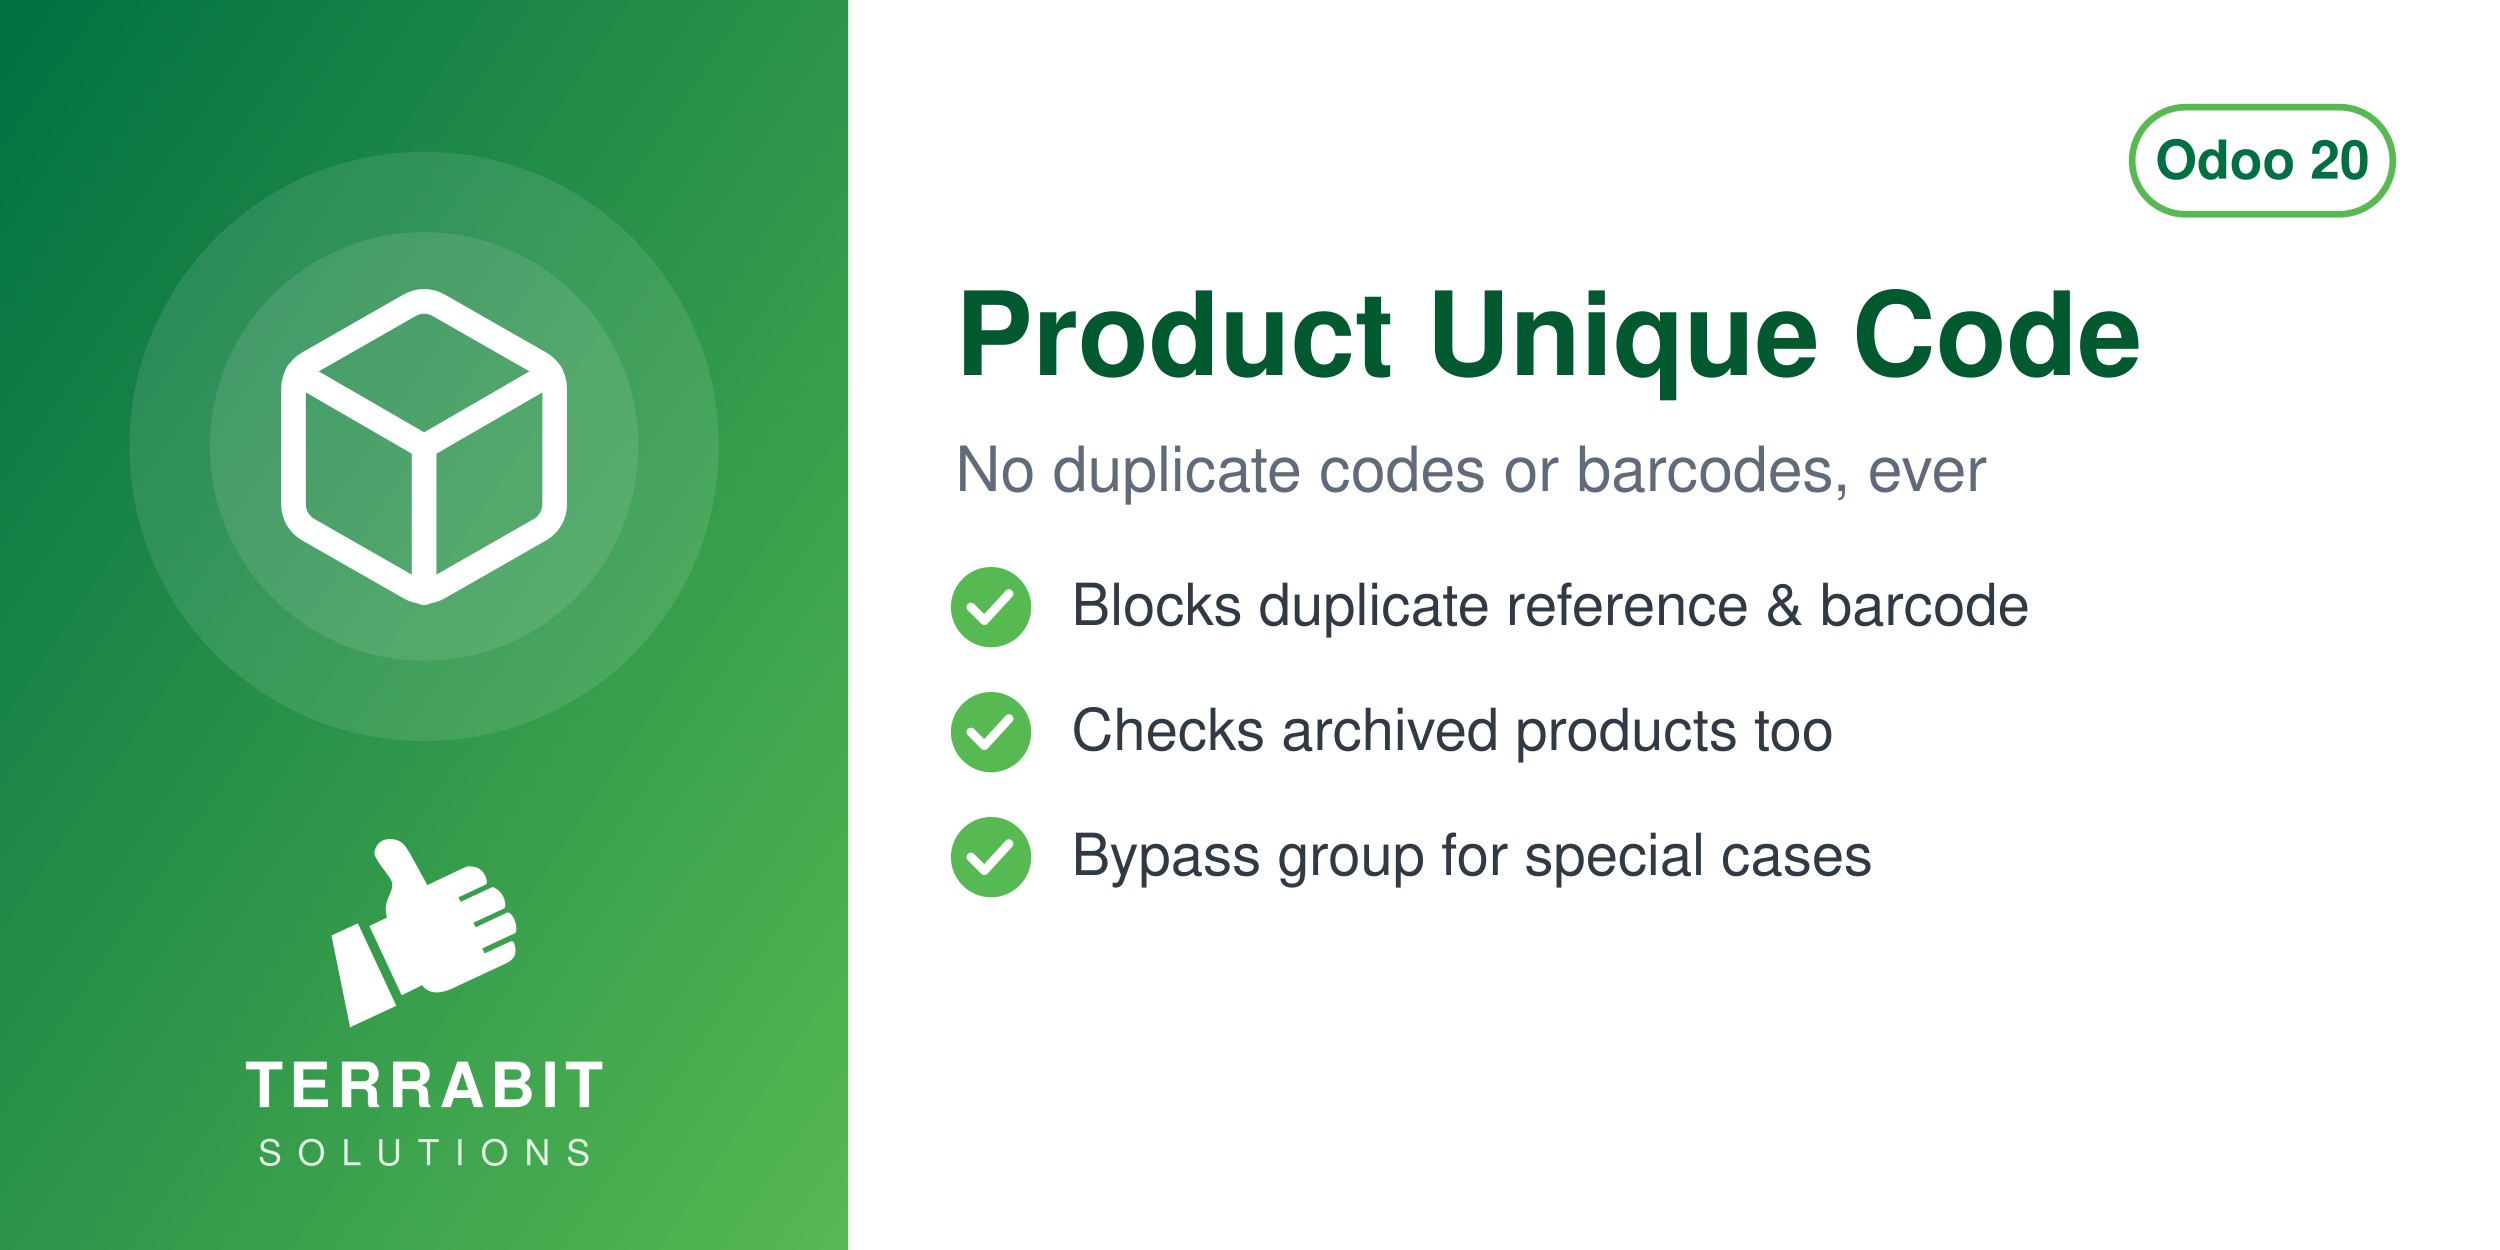
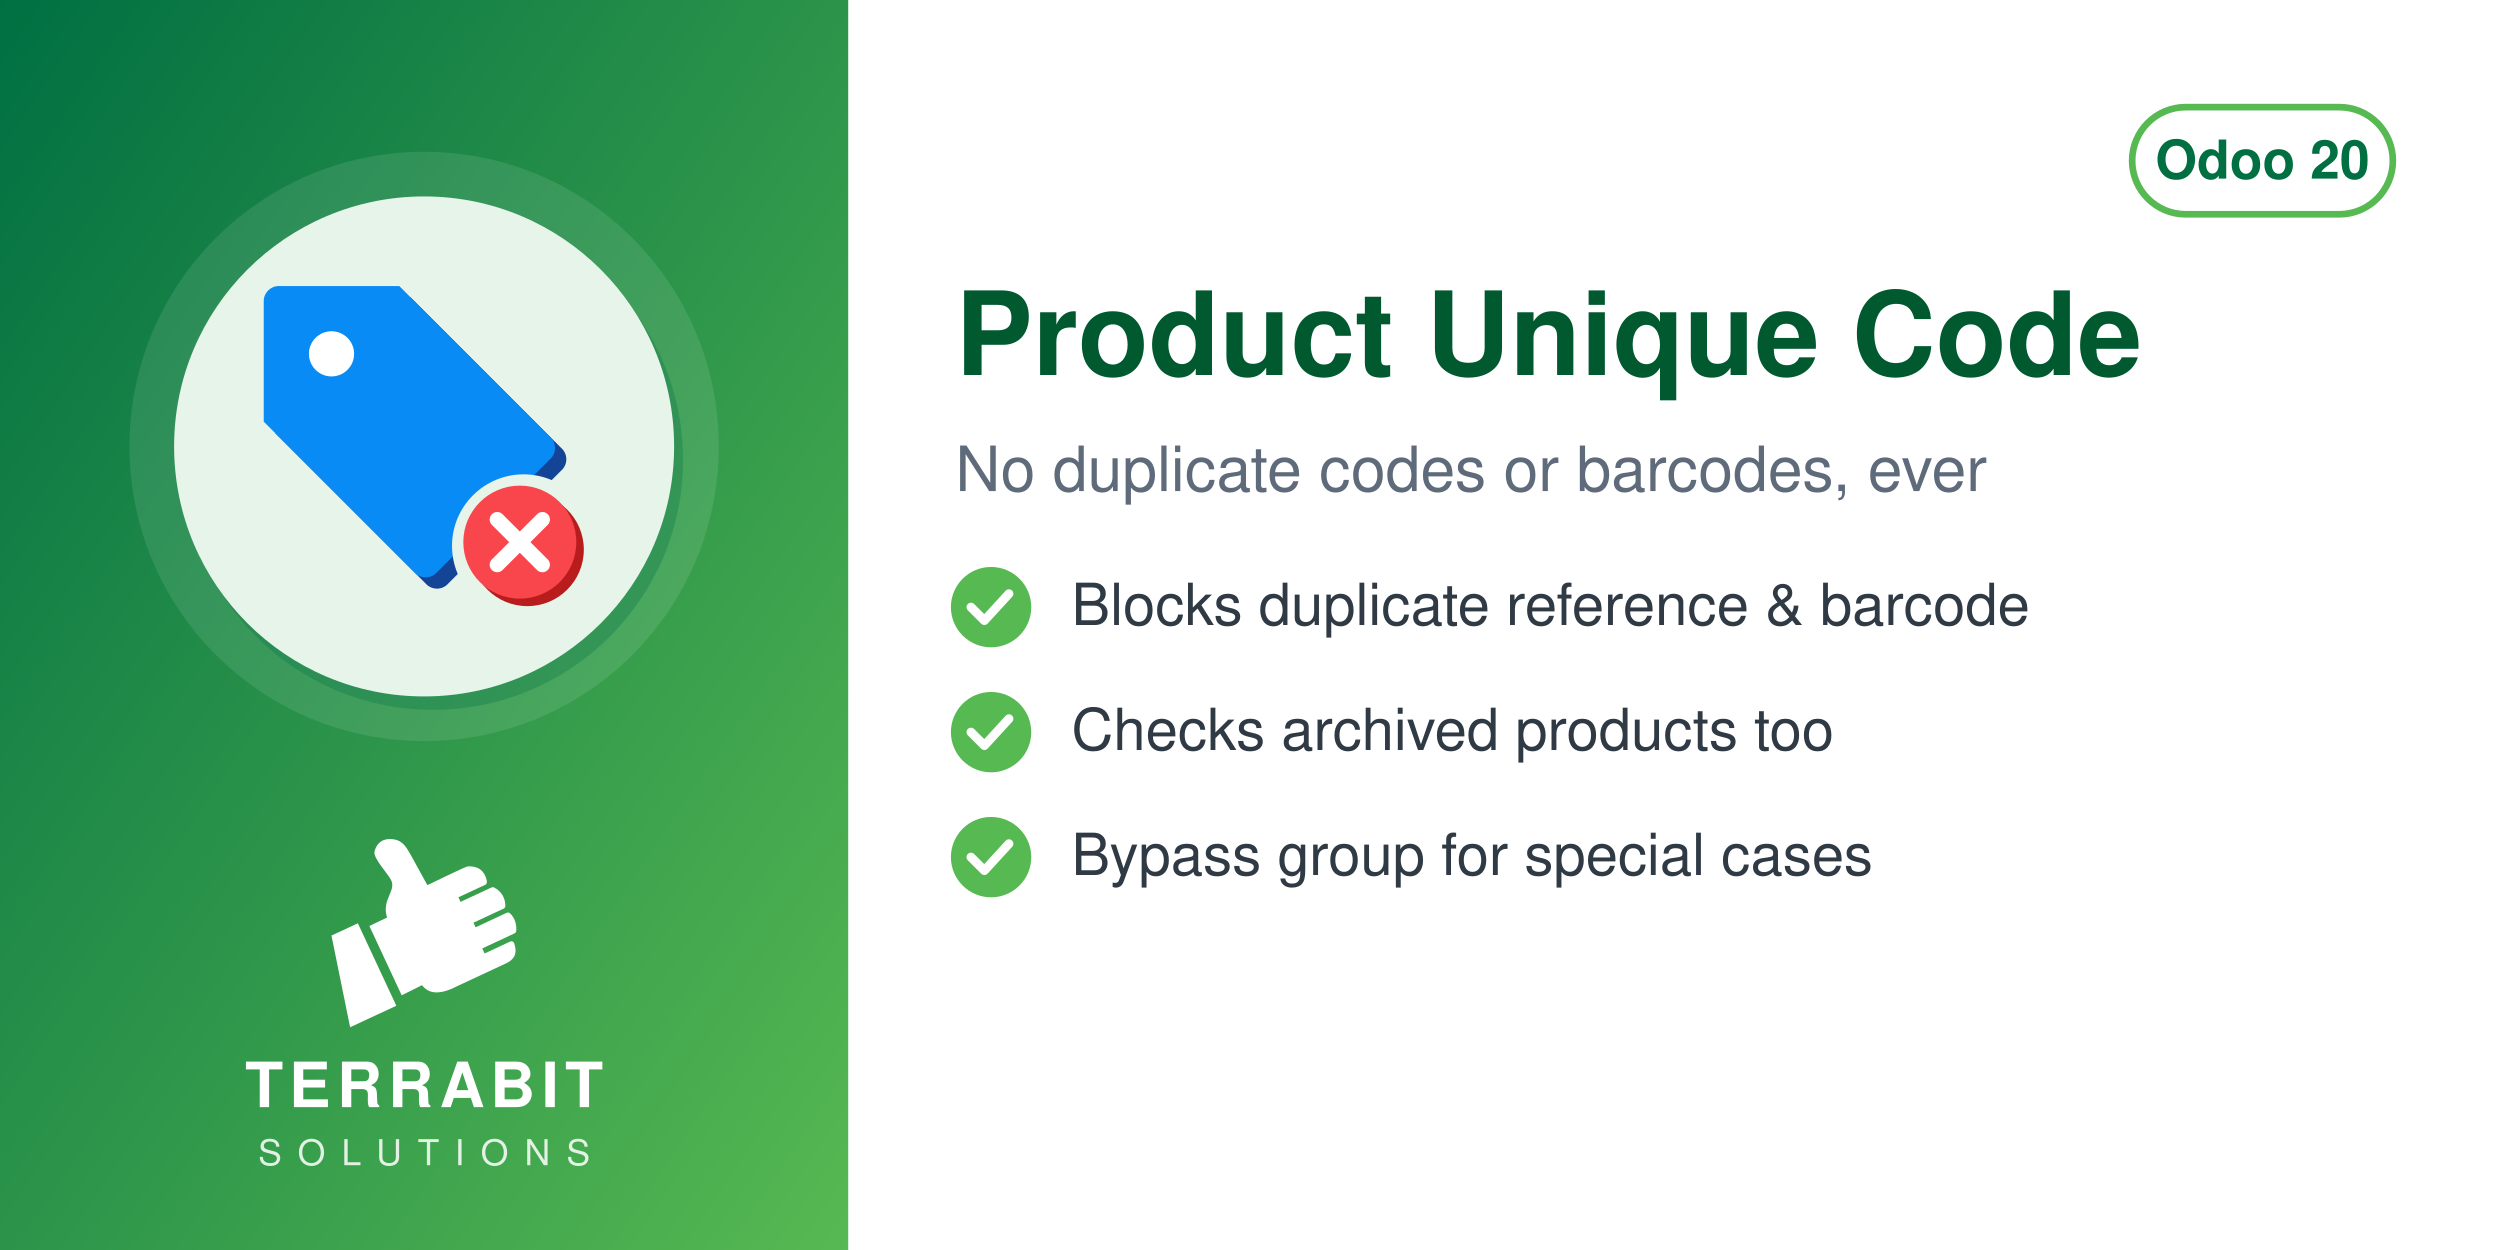
<svg xmlns="http://www.w3.org/2000/svg" width="560" height="280" viewBox="0 0 560 280">
  <defs>
    <linearGradient id="g" x1="0" y1="0" x2="1" y2="1">
      <stop offset="0" stop-color="#006F42" />
      <stop offset="1" stop-color="#57B952" />
    </linearGradient>
  </defs>
  <rect width="560" height="280" fill="#FFFFFF" />
  <rect width="190" height="280" fill="url(#g)" />
  <circle cx="95.0" cy="100" r="66" fill="white" opacity="0.10" />
-   <circle cx="95.0" cy="100" r="48" fill="white" opacity="0.10" />
-   <svg x="56.0" y="61.0" width="78" height="78" viewBox="0 0 24 24">
-     <g fill="none" stroke="white" stroke-width="1.7" stroke-linecap="round" stroke-linejoin="round">
-       <path d="M21 16V8a2 2 0 0 0-1-1.73l-7-4a2 2 0 0 0-2 0l-7 4A2 2 0 0 0 3 8v8a2 2 0 0 0 1 1.73l7 4a2 2 0 0 0 2 0l7-4A2 2 0 0 0 21 16z" />
-       <path d="M3.27 6.96 12 12.01l8.73-5.05M12 22.08V12" />
+   <circle cx="97.0" cy="103" r="56" fill="#006F42" opacity="0.30" />
+   <circle cx="95.0" cy="100" r="56" fill="#E6F4EA" />
+   <svg x="54.0" y="59.0" width="82" height="82" viewBox="0 0 100 100" preserveAspectRatio="xMidYMid meet">
+     <g transform="translate(-2.04,-2.04) scale(1.0287)">
+       <defs>
+         <mask id="mi-cut" maskUnits="userSpaceOnUse" x="-20" y="-20" width="140" height="140">
+           <rect x="-20" y="-20" width="140" height="140" fill="#fff" />
+           <circle cx="77" cy="77" r="19" fill="#000" />
+         </mask>
+       </defs>
+       <g mask="url(#mi-cut)">
+         <g transform="translate(3,3)" fill="#144496">
+           <path d="M8,12 a4,4 0 0 1 4,-4 h32 l40,40 a4,4 0 0 1 0,6 l-30,30 a4,4 0 0 1 -6,0 l-40,-40z" />
+         </g>
+         <g fill="#088BF5">
+           <path d="M8,12 a4,4 0 0 1 4,-4 h32 l40,40 a4,4 0 0 1 0,6 l-30,30 a4,4 0 0 1 -6,0 l-40,-40z" />
+         </g>
+         <circle cx="26" cy="26" r="6" fill="#FFFFFF" />
+       </g>
+       <circle cx="78" cy="78" r="15" fill="#B91C1C" />
+       <circle cx="76" cy="76" r="15" fill="#F9464C" />
+       <path d="M70,70 l12,12 M82,70 l-12,12" fill="none" stroke="#FFFFFF" stroke-width="4" stroke-linecap="round" stroke-linejoin="round" />
    </g>
  </svg>
  <svg x="72.0" y="186" width="46" height="46" viewBox="4045 2535 3400 3400" preserveAspectRatio="xMidYMid meet">
    <path fill="#FFFFFF" d="M4648.32 4073.59l636.59 1365.17 -765.09 355.96 -308.63 -1517.87 437.13 -203.26zm725.61 1192.32l336.75 -167.88c105.65,140.85 282.69,170.72 576.82,18.8l819.92 -382.33c181.4,-90.13 164.26,-214.57 130.07,-328.43 -4.28,-14.25 -13.68,-24.81 -27.34,-30.7 -13.67,-5.89 -27.61,-5.11 -41.09,1.18l-422.32 196.93 -39.04 -83.72 538.07 -250.91c16.64,-7.76 24.7,-27.69 25.58,-46.04 6.48,-134.33 -44.36,-230.89 -105.84,-285.23 -15.2,-13.44 -35.71,-15.59 -54.12,-7l-513.92 239.64 -35.6 -76.34 506.31 -236.1c17.69,-8.25 22.52,-36.93 21.83,-56.45 -4.1,-117.31 -67.62,-232.74 -187.72,-290.66 -13.94,-6.72 -28.64,-6.36 -42.69,0.19l-511.21 238.38 -35.37 -75.86 448.98 -209.36c20.44,-9.53 25.81,-42.28 21.02,-64.32 -41.02,-189.07 -167.92,-247.8 -318.14,-237.87 -29.39,1.94 -589.86,273.16 -665.95,310.54l-281.84 -513.57c-59.06,-93.13 -112.7,-221.7 -276.47,-245.13 -211.24,-30.22 -291.56,94.38 -316.89,203.13 -25.32,108.75 223.84,365.99 276.05,473.69 85.52,184.27 -161.86,318.11 -68.41,617.99l-292.54 139.94 535.09 1147.51z" />
  </svg>
  <text x="95.0" y="248" text-anchor="middle" font-family="Helvetica,Arial,sans-serif" font-size="14" font-weight="800" letter-spacing="1.4" fill="white">TERRABIT</text>
  <text x="95.0" y="261" text-anchor="middle" font-family="Helvetica,Arial,sans-serif" font-size="8" font-weight="500" letter-spacing="3.6" fill="white" opacity="0.85">SOLUTIONS</text>
  <g>
    <rect x="477.6" y="24" width="58.4" height="24" rx="12" fill="none" stroke="#57B952" stroke-width="1.5" />
    <text x="506.8" y="40" text-anchor="middle" font-family="Helvetica,Arial,sans-serif" font-size="12" font-weight="700" fill="#006F42">Odoo 20</text>
  </g>
  <text x="214" y="84" font-family="Helvetica,Arial,sans-serif" font-size="26" font-weight="700" fill="#00592F">Product Unique Code</text>
  <text x="214" y="110" font-family="Helvetica,Arial,sans-serif" font-size="14" fill="#5F6B7A">No duplicate codes or barcodes, ever</text>
  <circle cx="222" cy="136" r="9" fill="#57B952" />
  <path d="M217.5 136 l3 3 l5.5 -6" fill="none" stroke="white" stroke-width="2" stroke-linecap="round" stroke-linejoin="round" />
  <text x="240" y="140" font-family="Helvetica,Arial,sans-serif" font-size="13" fill="#2F3A45">Blocks duplicate reference &amp; barcode</text>
  <circle cx="222" cy="164" r="9" fill="#57B952" />
  <path d="M217.5 164 l3 3 l5.5 -6" fill="none" stroke="white" stroke-width="2" stroke-linecap="round" stroke-linejoin="round" />
  <text x="240" y="168" font-family="Helvetica,Arial,sans-serif" font-size="13" fill="#2F3A45">Checks archived products too</text>
  <circle cx="222" cy="192" r="9" fill="#57B952" />
  <path d="M217.5 192 l3 3 l5.5 -6" fill="none" stroke="white" stroke-width="2" stroke-linecap="round" stroke-linejoin="round" />
  <text x="240" y="196" font-family="Helvetica,Arial,sans-serif" font-size="13" fill="#2F3A45">Bypass group for special cases</text>
</svg>
